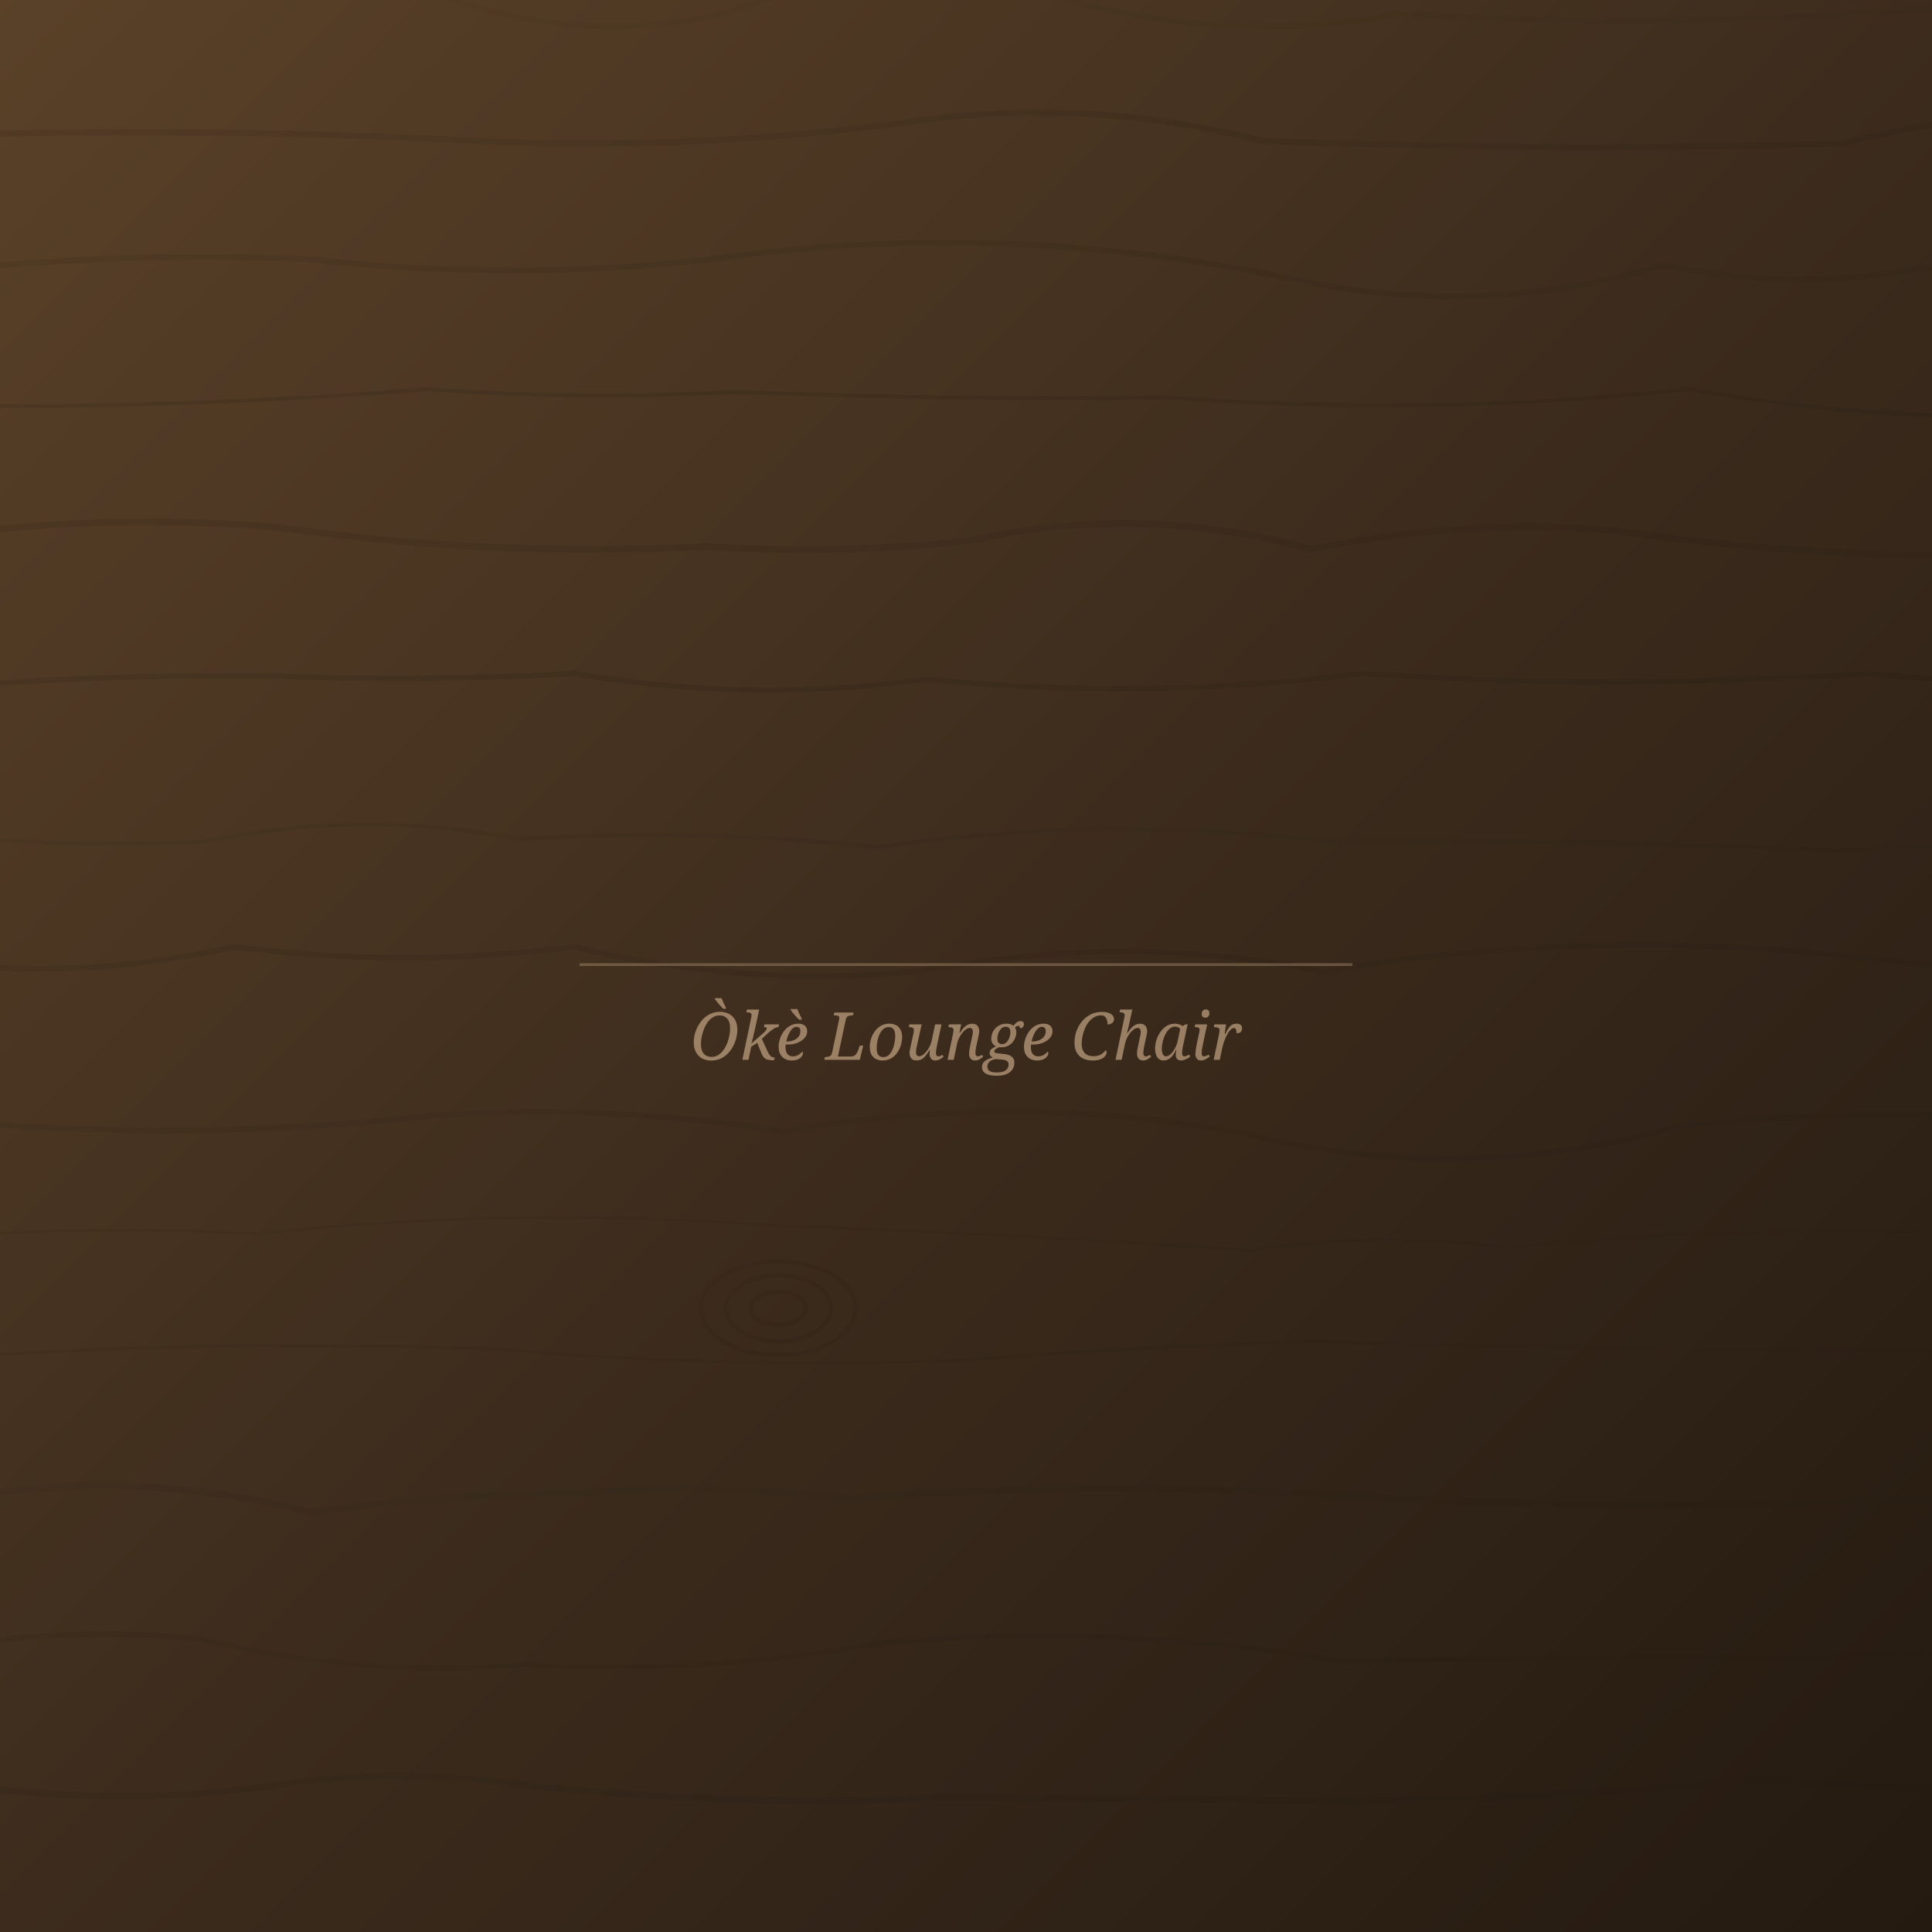
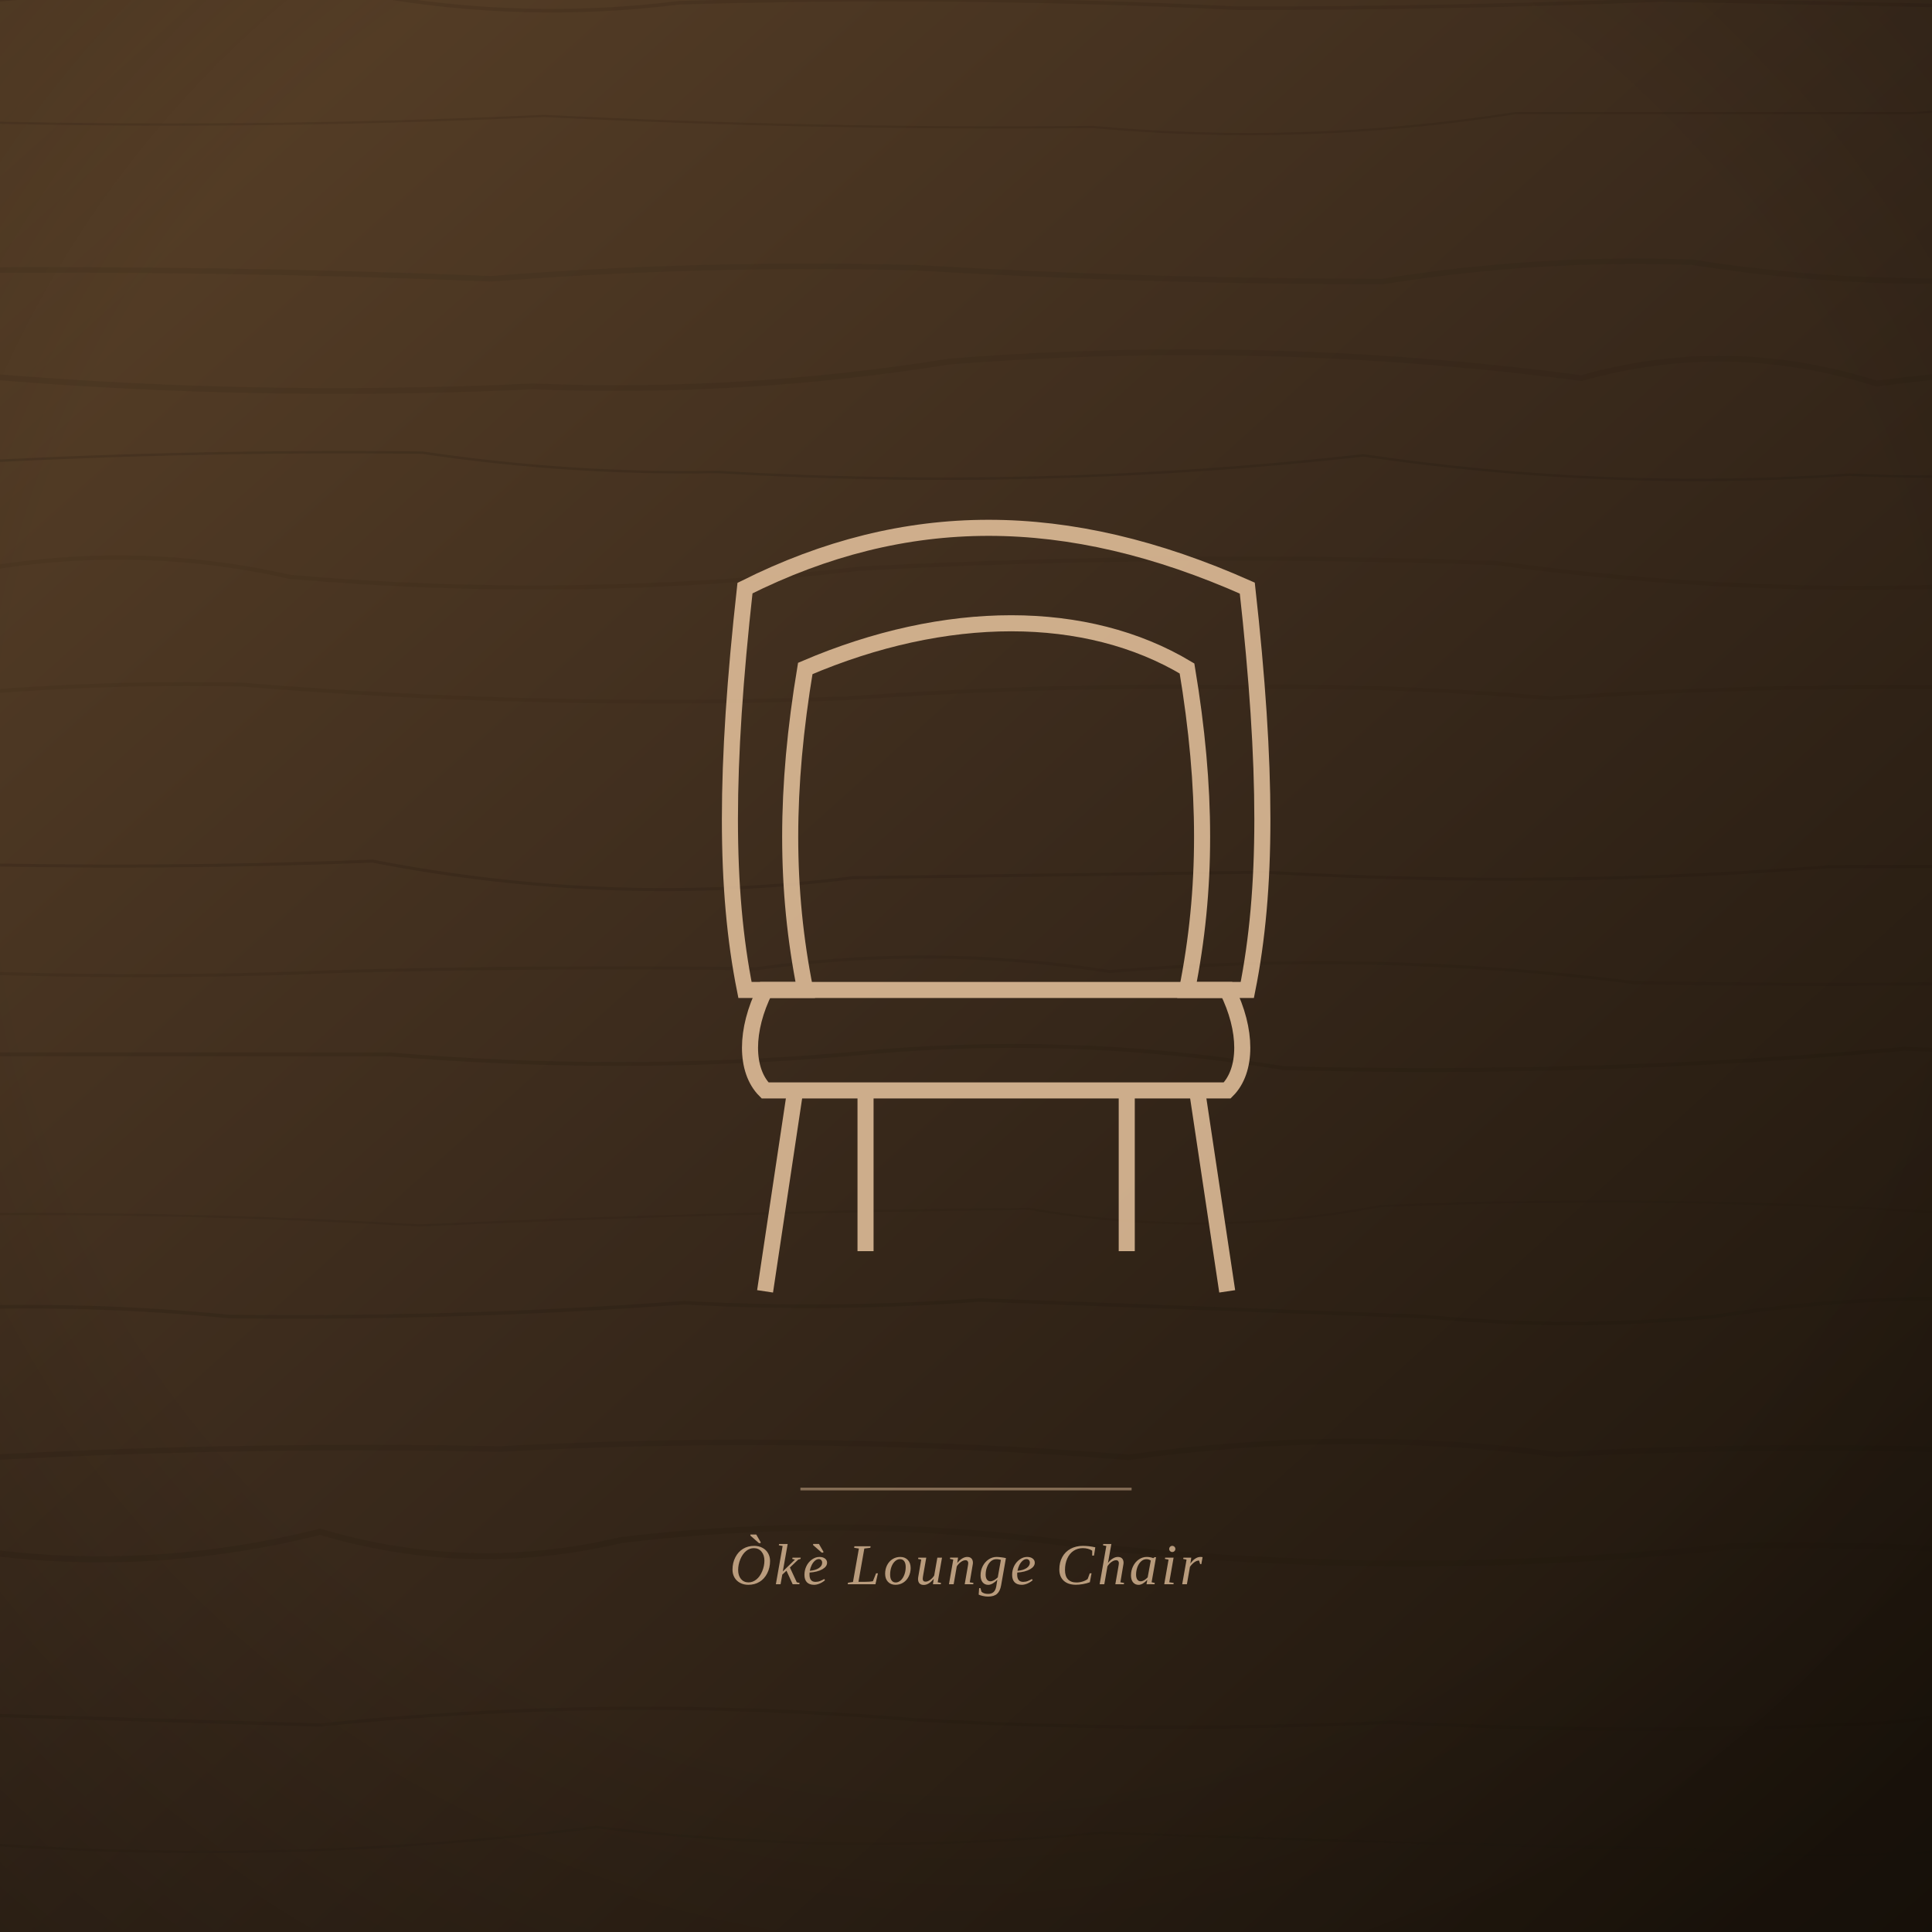
<svg xmlns="http://www.w3.org/2000/svg" width="700" height="700" viewBox="0 0 700 700">
  <defs>
-     <linearGradient id="g" x1="0" y1="0" x2="1" y2="1">
+     <linearGradient id="g" x1="0" y1="0" x2="0.9" y2="1">
      <stop offset="0" stop-color="#5a4128" />
-       <stop offset="0.55" stop-color="#3a2a1c" />
-       <stop offset="1" stop-color="#241a10" />
+       <stop offset="0.5" stop-color="#3a2a1c" />
+       <stop offset="1" stop-color="#1d150c" />
    </linearGradient>
+     <radialGradient id="v" cx="0.5" cy="0.42" r="0.9">
+       <stop offset="0.55" stop-color="#000" stop-opacity="0" />
+       <stop offset="1" stop-color="#000" stop-opacity="0.35" />
+     </radialGradient>
  </defs>
  <rect width="700" height="700" fill="url(#g)" />
  <g>
-     <path d="M -20 -0 Q 64 -18 148 -6 Q 205 18 262 5 Q 327 -19 391 1 Q 449 16 507 5 Q 603 11 699 3 Q 798 -5 897 2" fill="none" stroke="#241a10" stroke-opacity="0.05" stroke-width="2.1" />
-     <path d="M -20 49 Q 76 46 172 51 Q 255 55 338 43 Q 398 36 457 51 Q 562 55 667 52 Q 753 31 839 46" fill="none" stroke="#241a10" stroke-opacity="0.11" stroke-width="2.2" />
-     <path d="M -20 98 Q 47 91 113 94 Q 185 102 257 94 Q 363 79 468 101 Q 536 116 603 96 Q 650 106 697 97 Q 795 105 893 98" fill="none" stroke="#241a10" stroke-opacity="0.12" stroke-width="2.1" />
-     <path d="M -20 147 Q 67 148 155 141 Q 210 145 266 142 Q 345 145 424 144 Q 518 151 612 141 Q 696 156 779 148" fill="none" stroke="#241a10" stroke-opacity="0.16" stroke-width="1.4" />
-     <path d="M -20 194 Q 40 186 100 191 Q 178 202 256 198 Q 303 201 351 196 Q 413 182 475 199 Q 529 188 583 192 Q 680 206 776 199" fill="none" stroke="#241a10" stroke-opacity="0.14" stroke-width="2.4" />
-     <path d="M -20 249 Q 40 244 101 245 Q 154 247 208 244 Q 272 255 336 246 Q 415 254 493 244 Q 585 250 677 244 Q 780 254 883 245" fill="none" stroke="#241a10" stroke-opacity="0.16" stroke-width="1.9" />
-     <path d="M -20 303 Q 27 307 74 305 Q 131 293 188 304 Q 253 300 318 307 Q 399 295 481 305 Q 573 304 665 308 Q 741 306 817 297" fill="none" stroke="#241a10" stroke-opacity="0.08" stroke-width="1.5" />
-     <path d="M -20 349 Q 32 355 85 343 Q 146 351 208 343 Q 274 359 340 351 Q 410 338 479 352 Q 581 335 682 348 Q 763 355 843 345" fill="none" stroke="#241a10" stroke-opacity="0.14" stroke-width="2.0" />
-     <path d="M -20 406 Q 69 414 159 404 Q 222 400 284 410 Q 368 395 452 411 Q 530 430 609 408 Q 702 398 795 412" fill="none" stroke="#241a10" stroke-opacity="0.10" stroke-width="2.1" />
-     <path d="M -20 448 Q 36 444 93 447 Q 186 437 280 444 Q 366 447 453 453 Q 499 446 546 452 Q 640 443 734 448" fill="none" stroke="#241a10" stroke-opacity="0.09" stroke-width="1.0" />
-     <path d="M -20 492 Q 82 485 183 489 Q 265 496 346 493 Q 411 488 476 486 Q 573 489 669 489 Q 728 491 786 487" fill="none" stroke="#241a10" stroke-opacity="0.09" stroke-width="1.2" />
-     <path d="M -20 544 Q 46 531 113 548 Q 162 541 210 541 Q 259 537 308 543 Q 398 536 487 542 Q 591 548 695 543 Q 753 553 812 549" fill="none" stroke="#241a10" stroke-opacity="0.08" stroke-width="2.4" />
-     <path d="M -20 597 Q 27 589 73 594 Q 132 608 190 603 Q 255 607 321 595 Q 404 588 487 602 Q 565 600 644 601 Q 723 597 802 600" fill="none" stroke="#241a10" stroke-opacity="0.10" stroke-width="1.9" />
-     <path d="M -20 646 Q 40 655 99 647 Q 145 640 191 647 Q 270 655 348 651 Q 397 652 447 652 Q 541 654 634 645 Q 720 649 806 650" fill="none" stroke="#241a10" stroke-opacity="0.13" stroke-width="2.3" />
-     <ellipse cx="282" cy="474" rx="10" ry="6" fill="none" stroke="#241a10" stroke-opacity="0.14" stroke-width="1.6" />
-     <ellipse cx="282" cy="474" rx="19" ry="12" fill="none" stroke="#241a10" stroke-opacity="0.14" stroke-width="1.6" />
-     <ellipse cx="282" cy="474" rx="28" ry="17" fill="none" stroke="#241a10" stroke-opacity="0.14" stroke-width="1.6" />
+     <path d="M -20 2 Q 57 -7 134 -2 Q 190 8 246 1 Q 347 -2 449 3 Q 526 3 602 -0 Q 714 2 826 5" fill="none" stroke="#1d150c" stroke-opacity="0.14" stroke-width="1.3" />
+     <path d="M -20 44 Q 89 47 197 42 Q 297 47 396 46 Q 472 53 549 41 Q 621 41 693 41 Q 763 35 833 45" fill="none" stroke="#1d150c" stroke-opacity="0.14" stroke-width="0.8" />
+     <path d="M -20 98 Q 79 97 178 101 Q 255 95 332 97 Q 416 102 501 102 Q 557 93 613 95 Q 689 107 765 98" fill="none" stroke="#1d150c" stroke-opacity="0.10" stroke-width="2.0" />
+     <path d="M -20 135 Q 87 145 193 140 Q 269 143 344 131 Q 459 122 573 137 Q 626 122 680 139 Q 761 128 843 138" fill="none" stroke="#1d150c" stroke-opacity="0.11" stroke-width="2.1" />
+     <path d="M -20 168 Q 66 163 153 164 Q 207 172 260 171 Q 377 178 494 165 Q 582 178 670 172 Q 737 175 803 165" fill="none" stroke="#1d150c" stroke-opacity="0.17" stroke-width="0.9" />
+     <path d="M -20 209 Q 43 195 105 209 Q 208 218 312 206 Q 427 200 542 204 Q 652 219 762 209" fill="none" stroke="#1d150c" stroke-opacity="0.08" stroke-width="1.5" />
+     <path d="M -20 252 Q 33 247 87 248 Q 197 257 307 253 Q 377 248 447 249 Q 504 248 562 253 Q 665 246 768 251" fill="none" stroke="#1d150c" stroke-opacity="0.08" stroke-width="1.4" />
+     <path d="M -20 313 Q 58 315 135 312 Q 222 329 309 318 Q 384 317 458 316 Q 561 322 663 314 Q 742 314 820 313" fill="none" stroke="#1d150c" stroke-opacity="0.18" stroke-width="1.1" />
+     <path d="M -20 352 Q 51 355 122 352 Q 198 350 274 351 Q 338 342 402 352 Q 497 344 592 356 Q 697 358 802 354" fill="none" stroke="#1d150c" stroke-opacity="0.12" stroke-width="1.1" />
+     <path d="M -20 382 Q 61 382 141 382 Q 224 389 307 382 Q 386 374 465 387 Q 578 390 690 380 Q 744 382 798 381" fill="none" stroke="#1d150c" stroke-opacity="0.16" stroke-width="1.4" />
+     <path d="M -20 440 Q 66 439 152 444 Q 263 439 373 438 Q 437 449 500 437 Q 620 432 739 442" fill="none" stroke="#1d150c" stroke-opacity="0.11" stroke-width="0.8" />
+     <path d="M -20 474 Q 32 472 83 477 Q 166 478 248 472 Q 301 475 355 471 Q 436 474 516 477 Q 569 482 621 477 Q 711 463 801 479" fill="none" stroke="#1d150c" stroke-opacity="0.19" stroke-width="1.3" />
+     <path d="M -20 529 Q 81 523 181 525 Q 295 519 409 528 Q 487 517 564 527 Q 681 521 798 530" fill="none" stroke="#1d150c" stroke-opacity="0.13" stroke-width="2.0" />
+     <path d="M -20 560 Q 48 572 116 555 Q 170 571 225 558 Q 309 548 393 560 Q 511 573 630 560 Q 686 559 741 564" fill="none" stroke="#1d150c" stroke-opacity="0.15" stroke-width="2.2" />
+     <path d="M -20 621 Q 48 623 116 625 Q 223 614 330 623 Q 417 628 504 624 Q 595 629 686 624 Q 791 610 895 624" fill="none" stroke="#1d150c" stroke-opacity="0.13" stroke-width="1.2" />
+     <path d="M -20 667 Q 98 677 216 662 Q 308 673 399 664 Q 507 668 614 670 Q 680 676 745 666" fill="none" stroke="#1d150c" stroke-opacity="0.10" stroke-width="0.9" />
  </g>
-   <g opacity="0.55">
-     <rect x="210" y="349" width="280" height="1" fill="#e7c49f" opacity="0.5" />
-     <text x="350" y="384" text-anchor="middle" font-family="Georgia, serif" font-style="italic" font-size="24" fill="#e7c49f">Òkè Lounge Chair</text>
+   <rect width="700" height="700" fill="url(#v)" />
+   <g opacity="0.85" transform="translate(168 133) scale(3.64)">
+     <path d="M28 22 C26 40 26 52 28 62 L34 62 C32 52 32 42 34 30 C48 24 62 24 72 30 C74 42 74 52 72 62 L78 62 C80 52 80 40 78 22 C60 14 44 14 28 22 Z" fill="none" stroke="#e7c49f" stroke-width="1.6" />
+     <path d="M30 62 L76 62 C78 66 78 70 76 72 L30 72 C28 70 28 66 30 62 Z" fill="none" stroke="#e7c49f" stroke-width="1.6" />
+     <path d="M33 72 L30 92 M73 72 L76 92 M40 72 L40 88 M66 72 L66 88" stroke="#e7c49f" stroke-width="1.6" fill="none" />
+   </g>
+   <g opacity="0.75">
+     <rect x="290" y="539" width="120" height="1" fill="#e7c49f" opacity="0.6" />
+     <text x="350" y="574" text-anchor="middle" font-family="Georgia, 'Times New Roman', serif" font-style="italic" font-size="21" fill="#e7c49f" letter-spacing="1">Òkè Lounge Chair</text>
  </g>
</svg>
